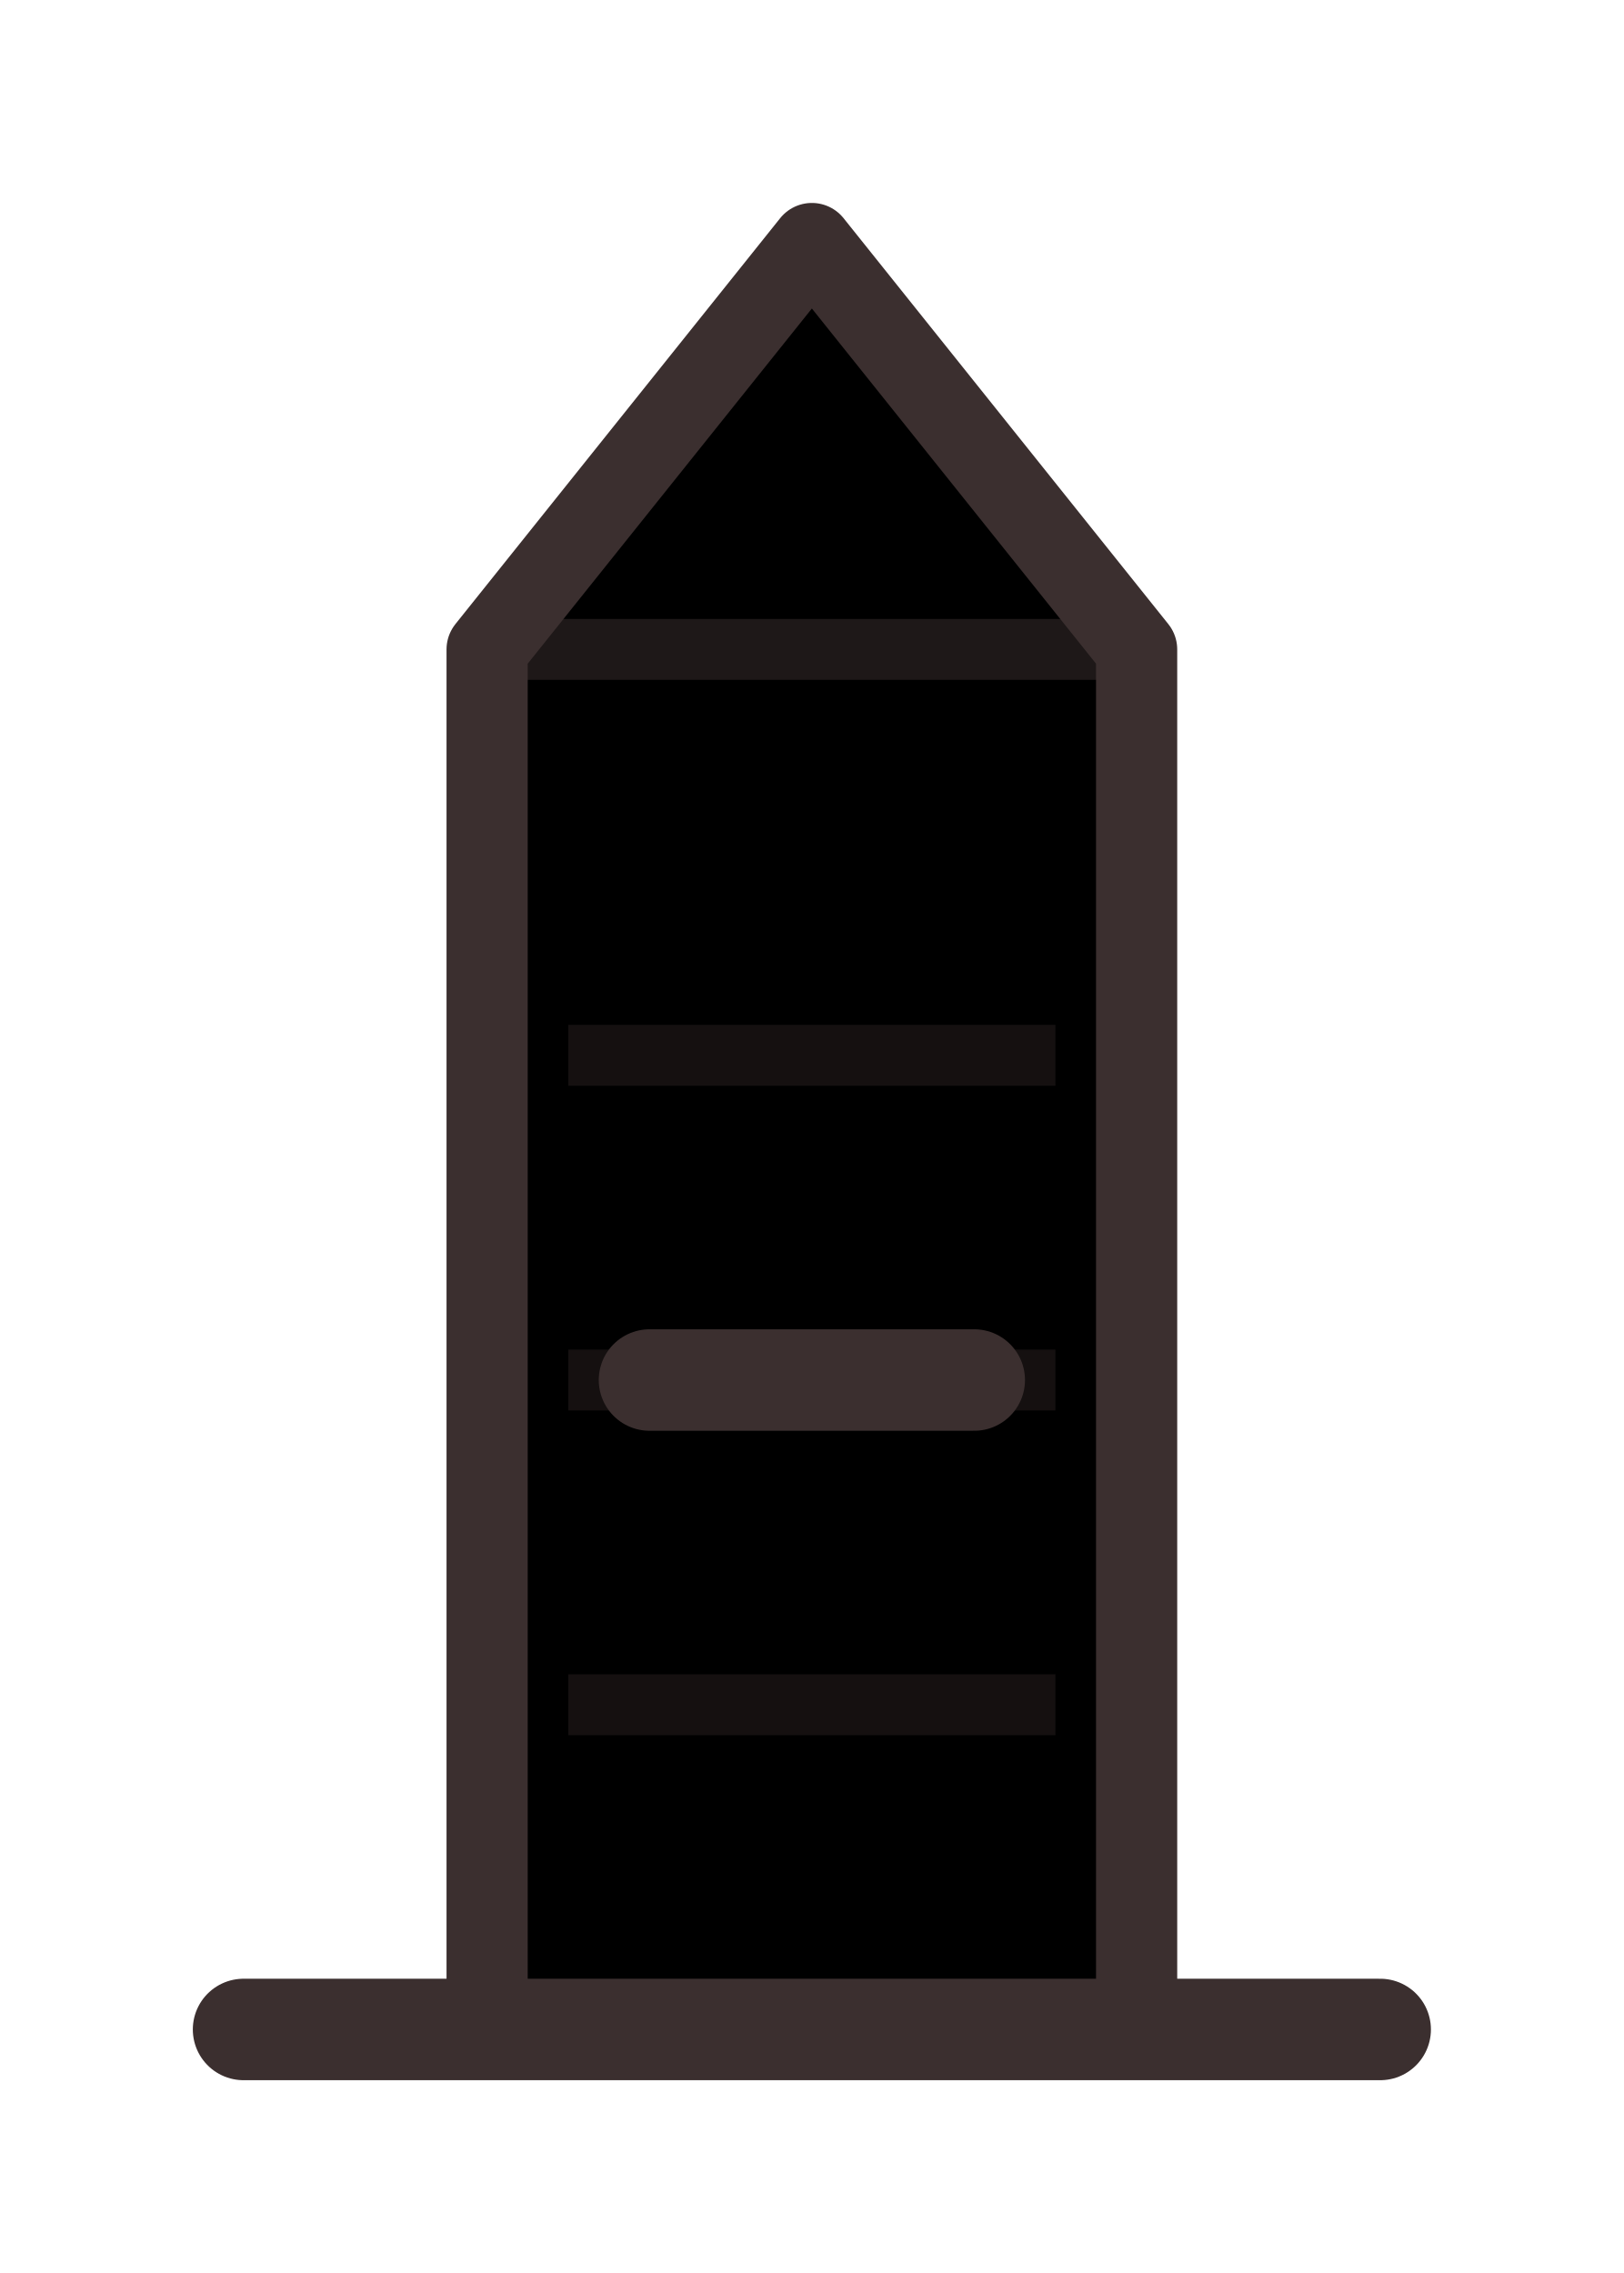
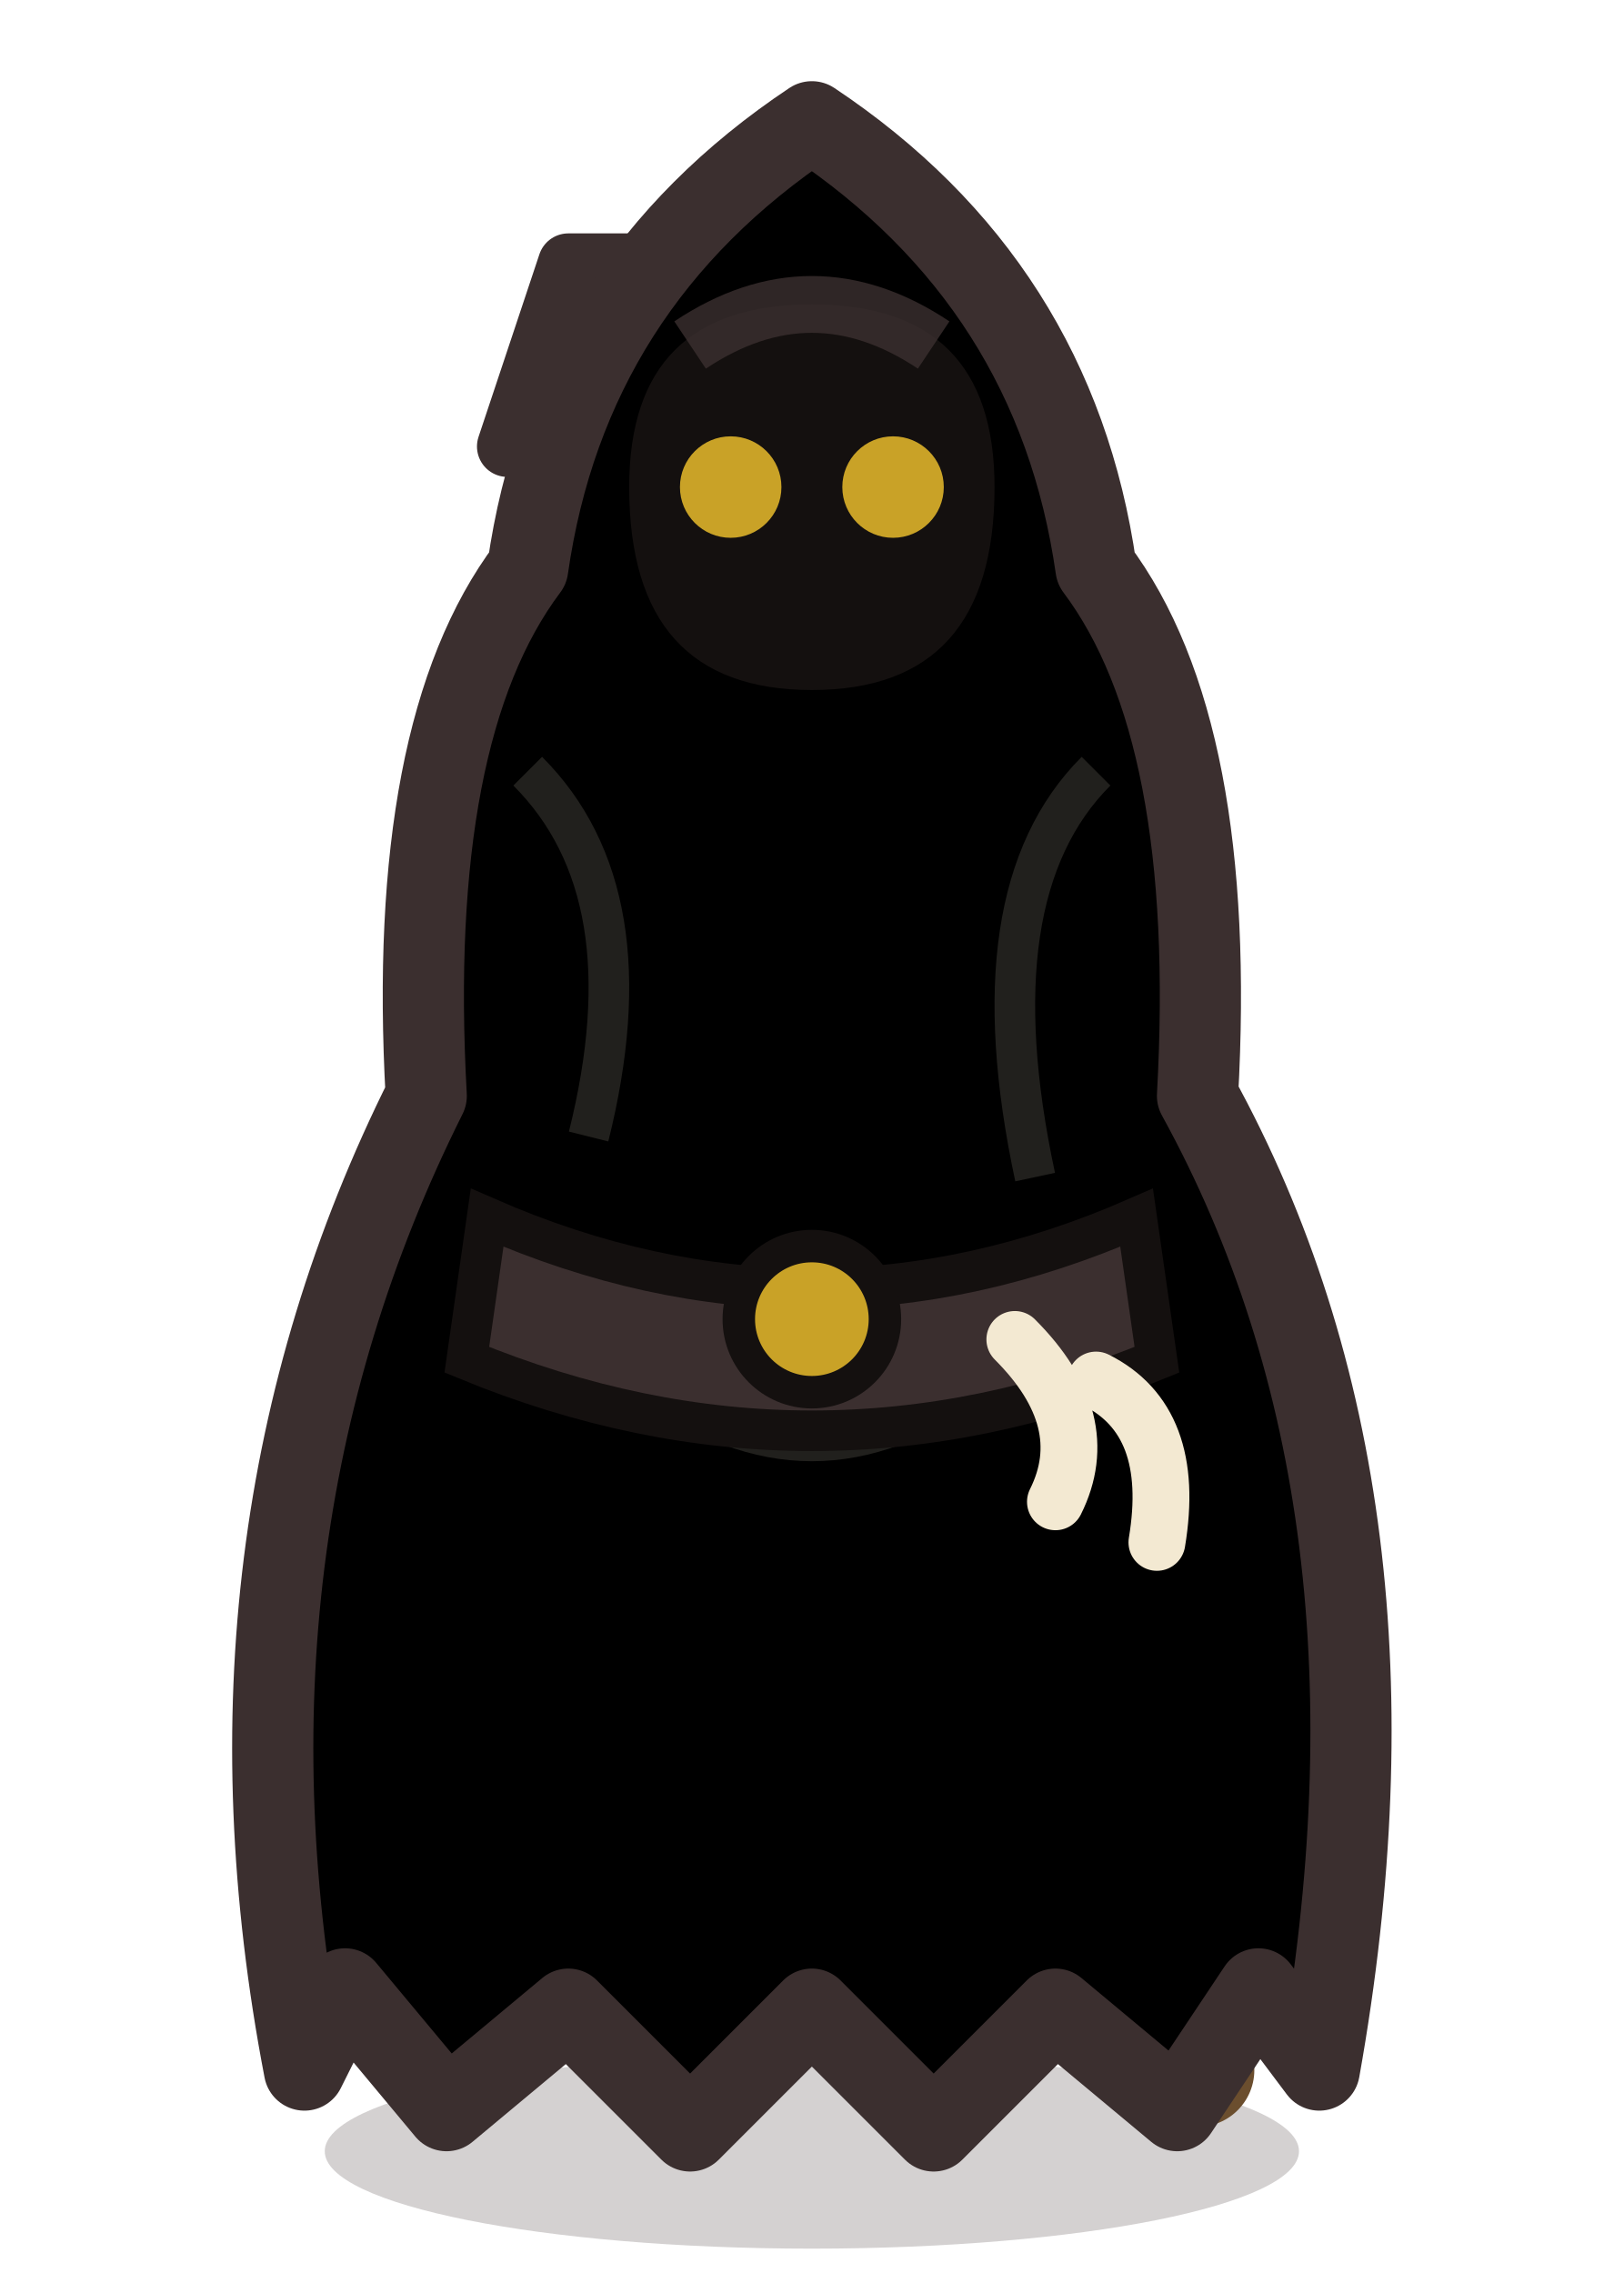
<svg xmlns="http://www.w3.org/2000/svg" viewBox="0 0 40 56">
-   <path d="M12 50 L12 16 L20 6 L28 16 L28 50 Z" fill="currentColor" stroke="#3B2F2F" stroke-width="2" stroke-linejoin="round" />
-   <path d="M12 16 L28 16" stroke="#3B2F2F" stroke-width="1.5" opacity=".5" />
-   <path d="M14 26 h12 M14 34 h12 M14 42 h12" stroke="#3B2F2F" stroke-width="1.5" opacity=".35" />
-   <path d="M16 34 h8" stroke="#3B2F2F" stroke-width="2.5" stroke-linecap="round" />
-   <path d="M6 50 h28" stroke="#3B2F2F" stroke-width="2.5" stroke-linecap="round" />
+   <ellipse cx="20" cy="53" rx="12" ry="2.4" fill="#3B2F2F" opacity=".22" />
+   <path d="M29.5 51 L24.5 13" stroke="#6B4E2E" stroke-width="2.8" stroke-linecap="round" />
+   <path d="M24.5 13 q-4 -6 -7 -7" stroke="#6B4E2E" stroke-width="2.2" fill="none" stroke-linecap="round" />
+   <path d="M14 6.5 h6 l1.5 4.5 h-9 Z" fill="#2B2320" stroke="#3B2F2F" stroke-width="1.5" stroke-linejoin="round" />
+   <path d="M14.5 11 q2.5 3.5 5 0" fill="none" stroke="#C9A227" stroke-width="1.6" />
+   <circle cx="17" cy="9.5" r="2.4" fill="#C9A227" opacity=".9" />
+   <path d="M20 3 Q26 7 27 14 Q30 18 29.5 27 Q35 37 32.5 51 L31 49 L29 52 L26 49.5 L23 52.5 L20 49.5 L17 52.5 L14 49.5 L11 52 L8.5 49 L7.5 51 Q5 38 10.5 27 Q10 18 13 14 Q14 7 20 3 Z" fill="currentColor" stroke="#3B2F2F" stroke-width="2" stroke-linejoin="round" />
+   <path d="M15.5 12 Q15.5 7.5 20 7.5 Q24.5 7.5 24.5 12 Q24.5 17 20 17 Q15.5 17 15.5 12 Z" fill="#14100F" />
+   <path d="M17 8.5 Q20 6.5 23 8.5" fill="none" stroke="#3B2F2F" stroke-width="1.4" opacity=".8" />
+   <circle cx="18" cy="12" r="1.25" fill="#C9A227" />
+   <circle cx="22" cy="12" r="1.25" fill="#C9A227" />
+   <path d="M13 19 Q16 22 14.5 28 M27 19 Q24 22 25.5 29 M16 34 Q20 37 24 34" fill="none" stroke="#F3E9D2" stroke-width="1" opacity=".14" />
+   <path d="M12 30 Q20 33.5 28 30 L28.5 33.5 Q20 37 11.5 33.5 Z" fill="#3B2F2F" stroke="#14100F" stroke-width="1" />
+   <circle cx="20" cy="32.5" r="1.8" fill="#C9A227" stroke="#14100F" stroke-width=".8" />
+   <path d="M25 33 q2 2 1 4 M27 34 q2 1 1.5 4" stroke="#F3E9D2" stroke-width="1.4" fill="none" stroke-linecap="round" />
</svg>
